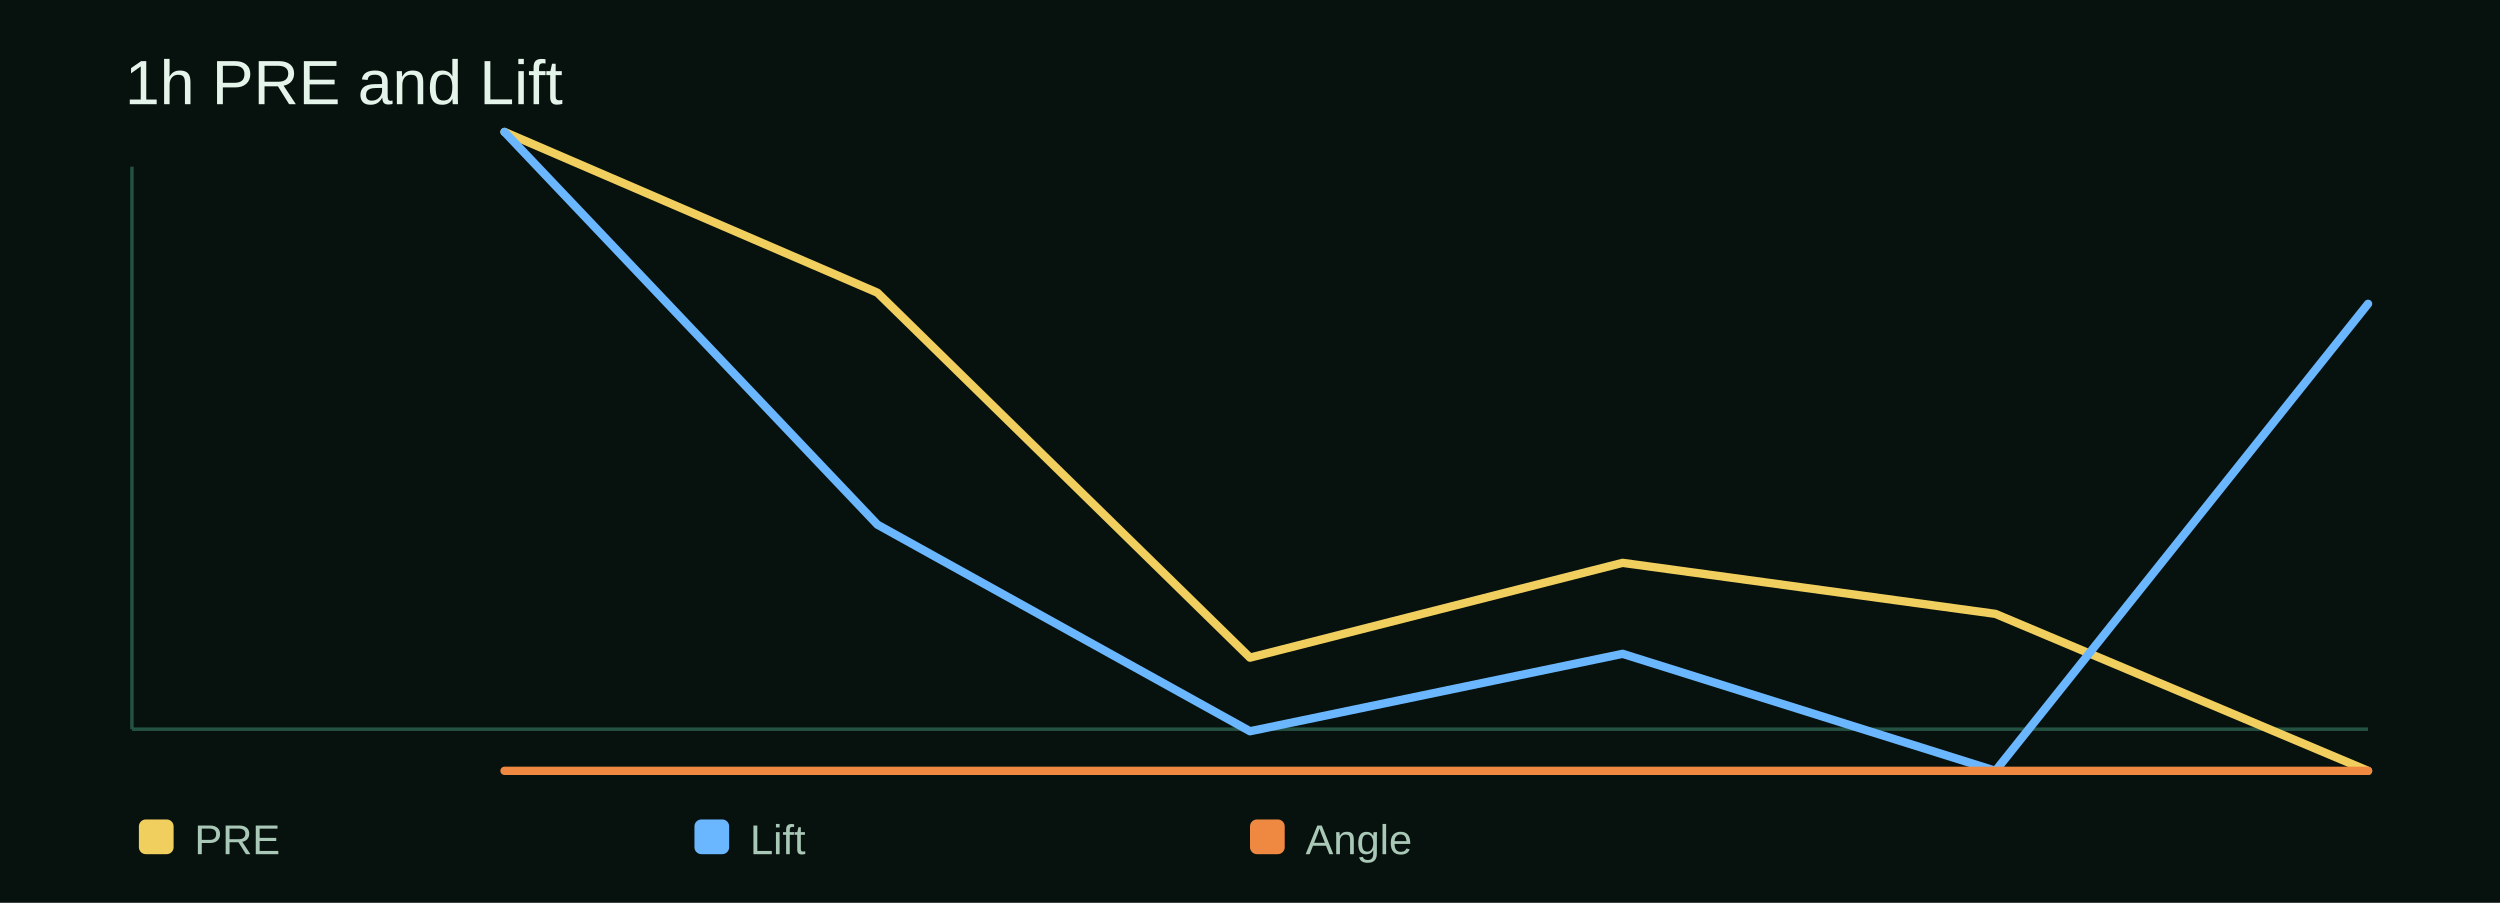
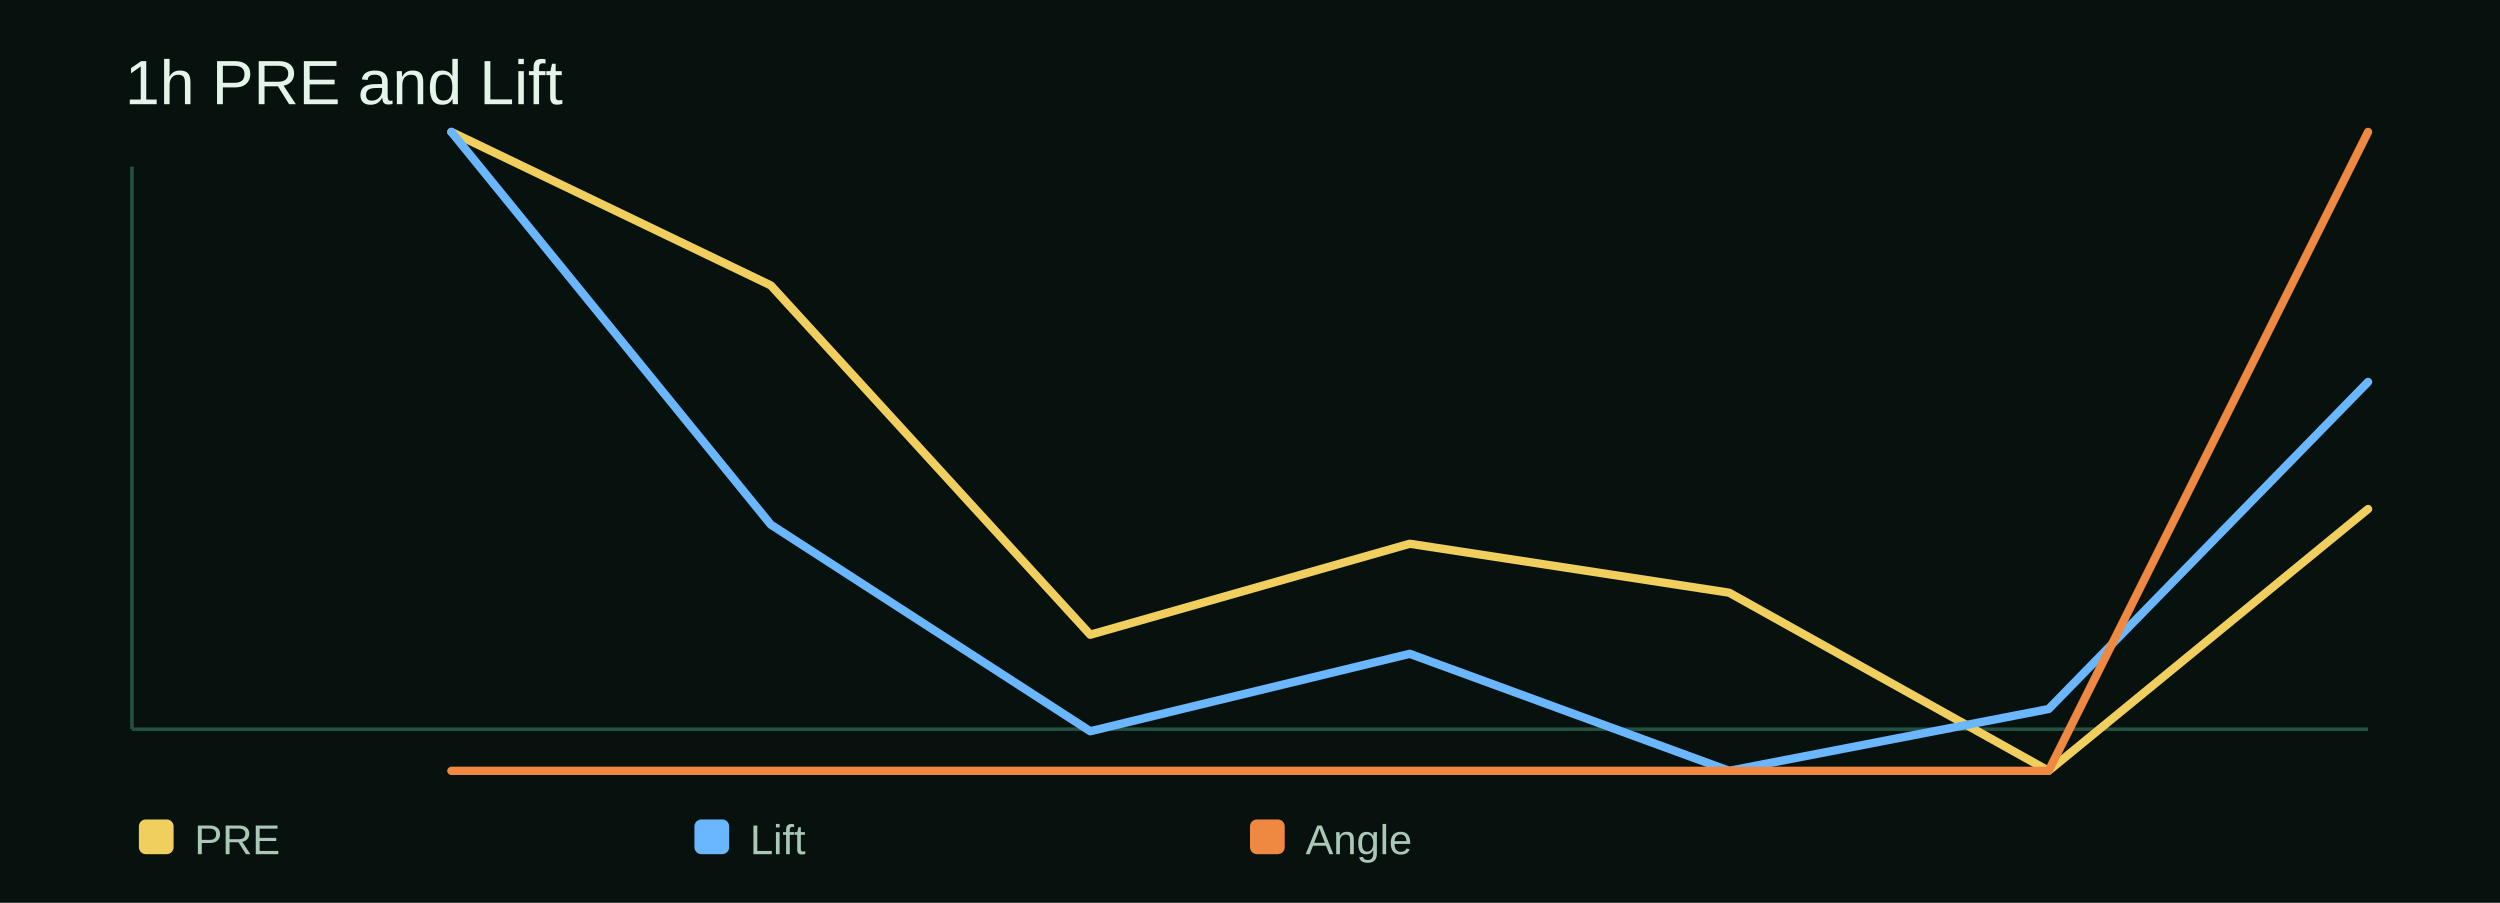
<svg xmlns="http://www.w3.org/2000/svg" width="720" height="260" viewBox="0 0 720 260" role="img" aria-label="1h PRE and Lift">
  <rect width="720" height="260" fill="#07110d" />
  <text x="36" y="30" fill="#e5f4ea" font-family="Arial, sans-serif" font-size="18">1h PRE and Lift</text>
  <line x1="38" y1="210" x2="682" y2="210" stroke="#245242" stroke-width="1" />
  <line x1="38" y1="48" x2="38" y2="210" stroke="#245242" stroke-width="1" />
-   <polyline points="145.3,38 252.7,84.3 360,189.4 467.3,162.1 574.7,176.8 682,222" fill="none" stroke="#f1cf5f" stroke-width="2.4" stroke-linecap="round" stroke-linejoin="round" />
-   <polyline points="145.3,38 252.7,151.1 360,210.6 467.3,188.3 574.7,222 682,87.5" fill="none" stroke="#6ab7ff" stroke-width="2.4" stroke-linecap="round" stroke-linejoin="round" />
-   <polyline points="145.3,222 252.7,222 360,222 467.3,222 574.7,222 682,222" fill="none" stroke="#ef8840" stroke-width="2.4" stroke-linecap="round" stroke-linejoin="round" />
+   <polyline points="130,38 222,82.2 314,182.8 406,156.6 498,170.7 590,222 682,146.6" fill="none" stroke="#f1cf5f" stroke-width="2.4" stroke-linecap="round" stroke-linejoin="round" />
+   <polyline points="130,38 222,151.1 314,210.6 406,188.3 498,222 590,204.2 682,110" fill="none" stroke="#6ab7ff" stroke-width="2.4" stroke-linecap="round" stroke-linejoin="round" />
+   <polyline points="130,222 222,222 314,222 406,222 498,222 590,222 682,38" fill="none" stroke="#ef8840" stroke-width="2.4" stroke-linecap="round" stroke-linejoin="round" />
  <g fill="#a9c8b7" font-family="Arial, sans-serif" font-size="12">
    <g transform="translate(40 236)">
      <rect width="10" height="10" fill="#f1cf5f" rx="2" />
      <text x="16" y="10">PRE</text>
    </g>
    <g transform="translate(200 236)">
      <rect width="10" height="10" fill="#6ab7ff" rx="2" />
      <text x="16" y="10">Lift</text>
    </g>
    <g transform="translate(360 236)">
      <rect width="10" height="10" fill="#ef8840" rx="2" />
      <text x="16" y="10">Angle</text>
    </g>
  </g>
</svg>
